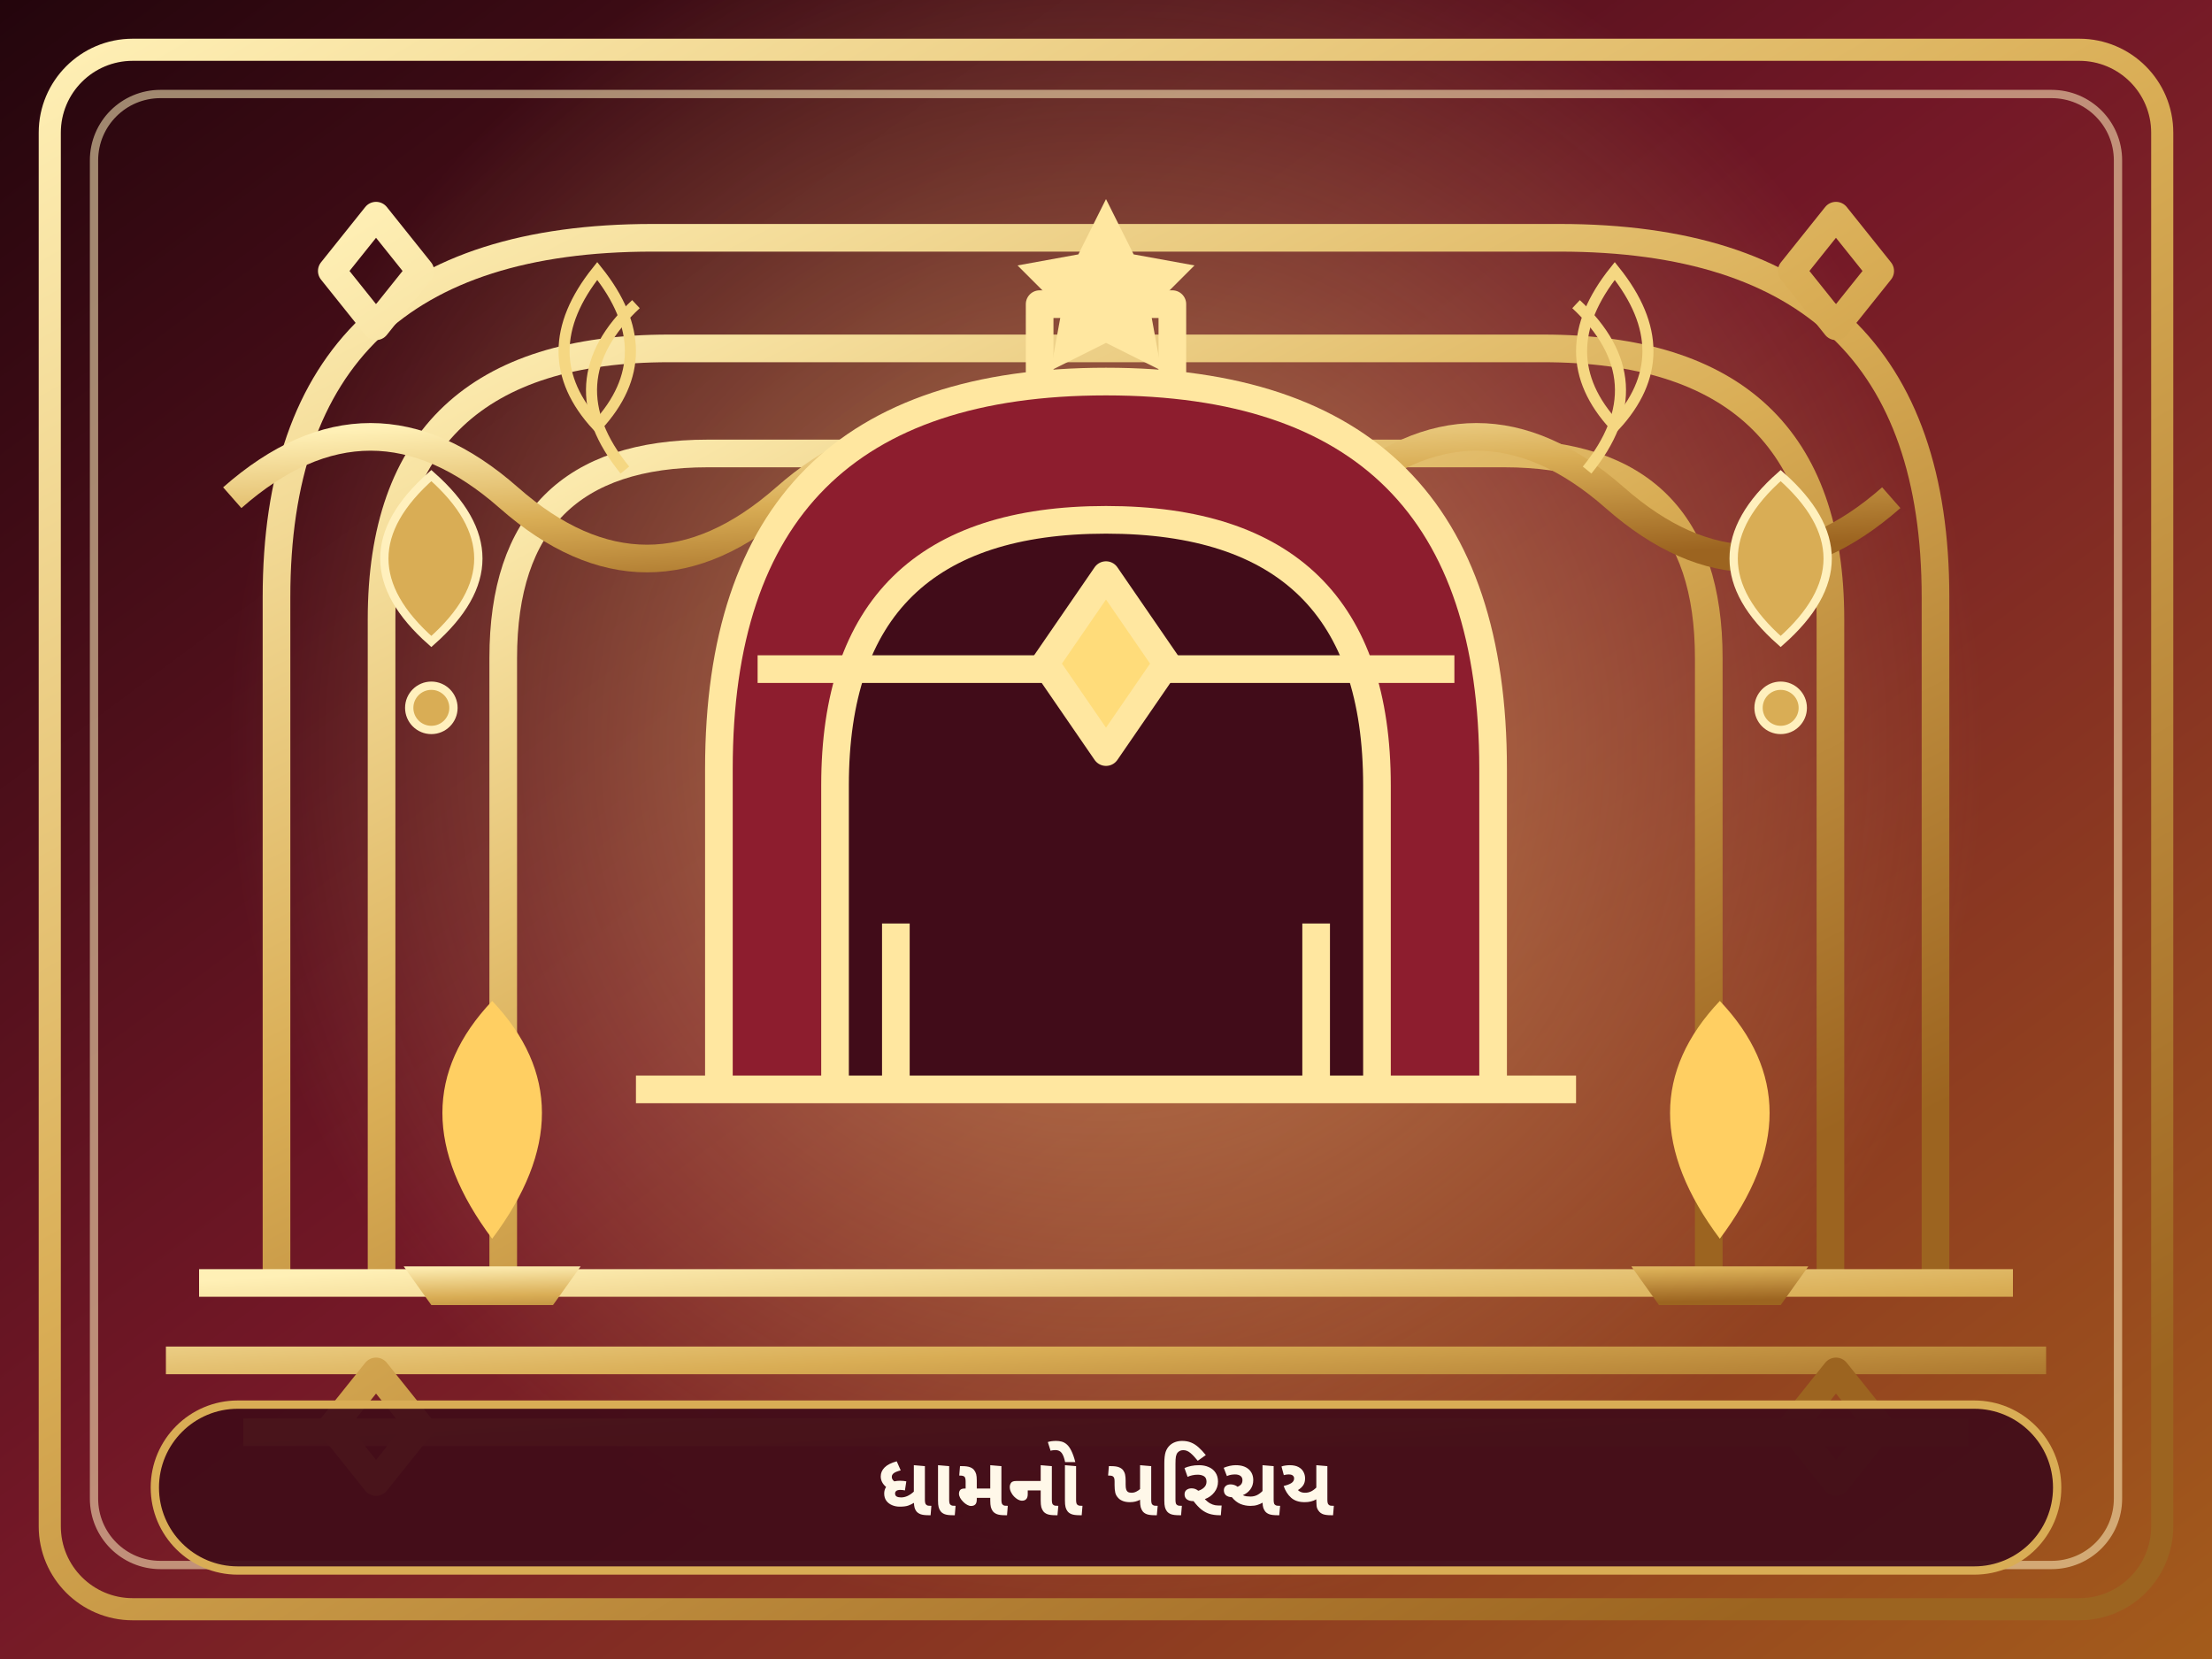
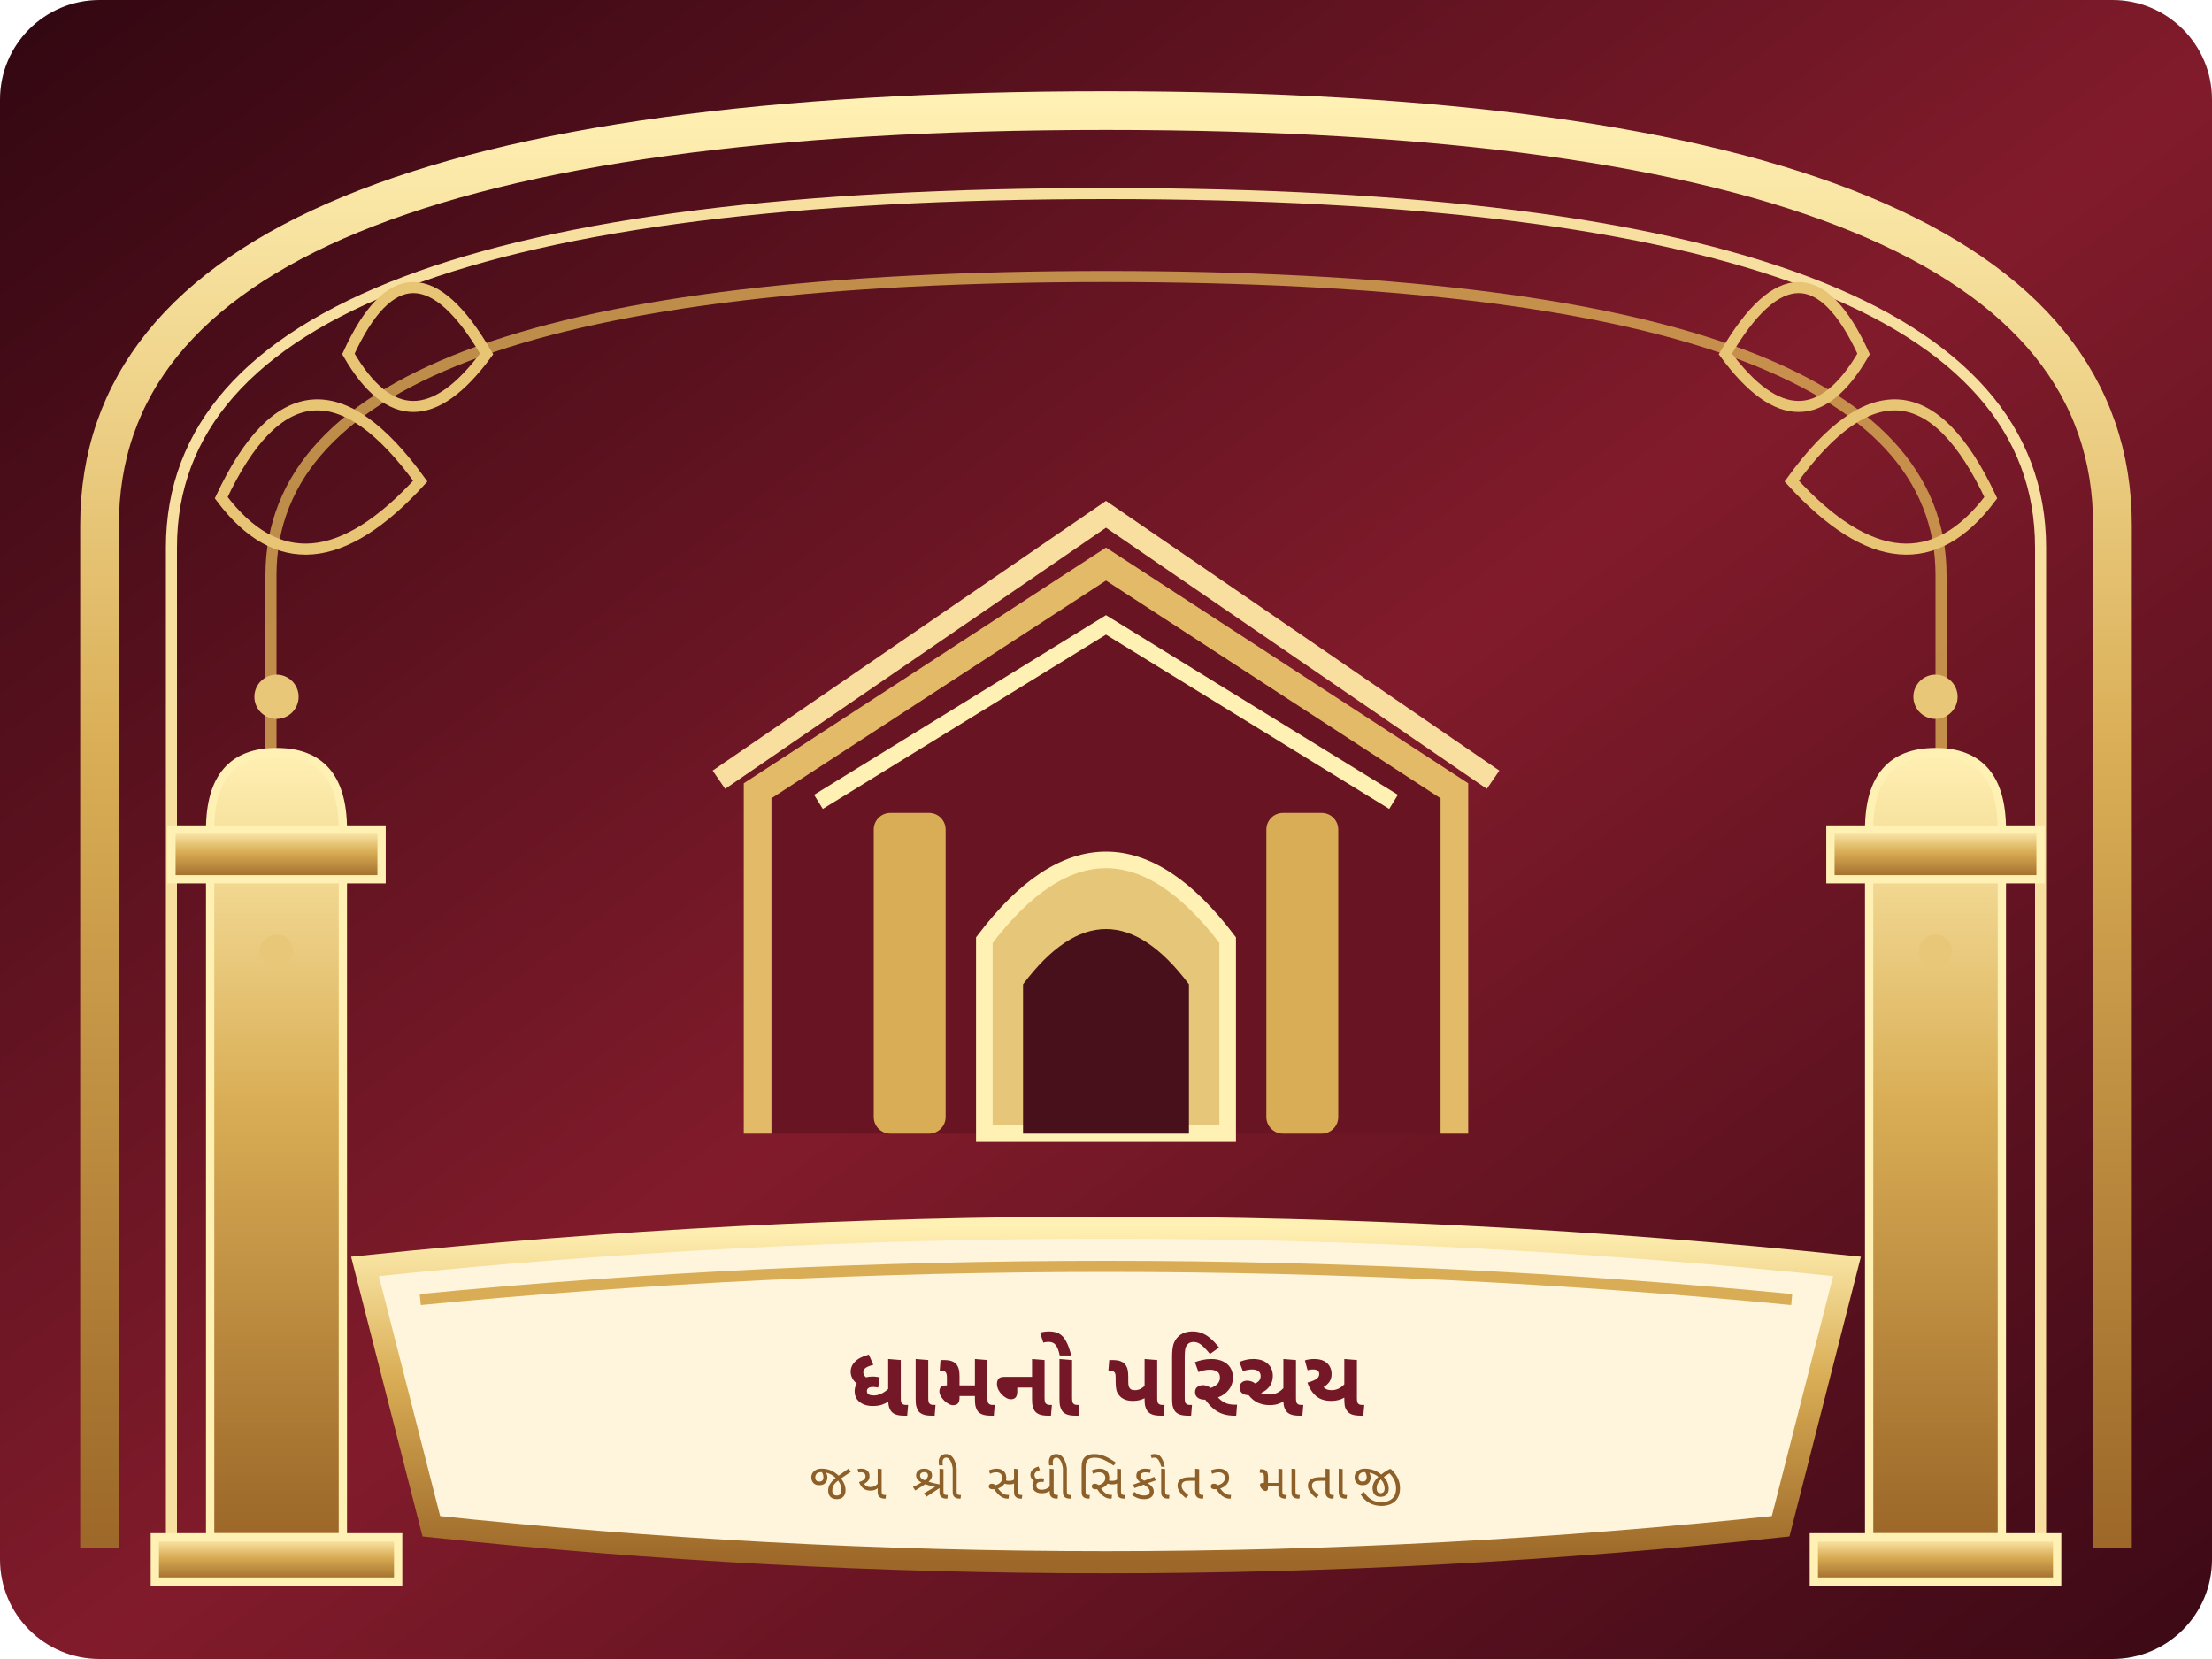
<svg xmlns="http://www.w3.org/2000/svg" viewBox="0 0 400 300" role="img" aria-label="ધામનો પરિચય">
  <defs>
    <linearGradient id="bg" x1="0" y1="0" x2="1" y2="1">
-       <stop stop-color="#23050c" />
-       <stop offset=".48" stop-color="#741827" />
-       <stop offset="1" stop-color="#a45c1b" />
+       <stop stop-color="#310711" />
+       <stop offset=".52" stop-color="#811b2b" />
+       <stop offset="1" stop-color="#3b0915" />
    </linearGradient>
-     <linearGradient id="gold" x1="0" y1="0" x2="0.8" y2="1">
-       <stop stop-color="#fff0b6" />
-       <stop offset=".5" stop-color="#d9ad55" />
-       <stop offset="1" stop-color="#9c6420" />
+     <linearGradient id="gold" x1="0" y1="0" x2="0" y2="1">
+       <stop stop-color="#fff0b3" />
+       <stop offset=".45" stop-color="#d9ad55" />
+       <stop offset="1" stop-color="#9c6728" />
    </linearGradient>
-     <radialGradient id="glow">
-       <stop stop-color="#ffdc7a" stop-opacity=".55" />
-       <stop offset="1" stop-color="#ffdc7a" stop-opacity="0" />
-     </radialGradient>
  </defs>
-   <rect width="400" height="300" fill="url(#bg)" />
-   <circle cx="200" cy="135" r="160" fill="url(#glow)" />
-   <rect x="9" y="9" width="382" height="282" rx="15" fill="none" stroke="url(#gold)" stroke-width="4" />
-   <rect x="17" y="17" width="366" height="266" rx="12" fill="none" stroke="#fff0bd" stroke-opacity=".55" stroke-width="1.5" />
-   <g fill="none" stroke="url(#gold)" stroke-width="5" stroke-linejoin="round">
-     <path d="M50 231V108Q50 43 118 43H282Q350 43 350 108V231" />
-     <path d="M69 231V112Q69 63 121 63H279Q331 63 331 112V231" />
-     <path d="M91 231V119Q91 82 128 82H272Q309 82 309 119V231" />
-     <path d="M36 232h328M30 246h340M44 259h312" />
-     <path d="M42 90q25-22 50 0t50 0 50 0 50 0 50 0 50 0" />
-     <path d="M68 39l8 10-8 10-8-10zM332 39l8 10-8 10-8-10zM68 248l8 10-8 10-8-10zM332 248l8 10-8 10-8-10z" />
+   <rect width="400" height="300" rx="18" fill="url(#bg)" />
+   <path d="M18 280 V95 Q18 20 200 20 Q382 20 382 95 V280" fill="none" stroke="url(#gold)" stroke-width="7" />
+   <path d="M31 280 V99 Q31 35 200 35 Q369 35 369 99 V280" fill="none" stroke="#f7dfa0" stroke-width="2" />
+   <path d="M49 280 V104 Q49 50 200 50 Q351 50 351 104 V280" fill="none" stroke="#d9ad55" stroke-width="2" opacity=".8" />
+   <g fill="none" stroke="#e7c575" stroke-width="2">
+     <path d="M40 90 Q55 58 76 87 Q55 110 40 90Z" />
+     <path d="M360 90 Q345 58 324 87 Q345 110 360 90Z" />
+     <path d="M63 64 Q74 40 88 64 Q74 83 63 64Z" />
+     <path d="M337 64 Q326 40 312 64 Q326 83 337 64Z" />
  </g>
-   <g fill="#d9ad55" stroke="#fff0bd" stroke-width="1.5">
-     <path d="M78 116q-17-15 0-30 17 15 0 30z" />
-     <path d="M322 116q-17-15 0-30 17 15 0 30z" />
-     <circle cx="78" cy="128" r="4" />
-     <circle cx="322" cy="128" r="4" />
+   <g fill="url(#gold)" stroke="#fff0b4" stroke-width="1.5">
+     <path d="M38 278 V150 Q38 136 50 136 Q62 136 62 150 V278Z" />
+     <path d="M338 278 V150 Q338 136 350 136 Q362 136 362 150 V278Z" />
+     <path d="M31 150 H69 V159 H31Z" />
+     <path d="M331 150 H369 V159 H331Z" />
+     <path d="M28 278 H72 V286 H28Z" />
+     <path d="M328 278 H372 V286 H328Z" />
  </g>
-   <g fill="none" stroke="#f5d782" stroke-width="2">
-     <path d="M108 49q-12 15 0 28 12-13 0-28zm184 0q-12 15 0 28 12-13 0-28z" />
-     <path d="M115 55q-15 14-2 30m172-30q15 14 2 30" />
-   </g>
-   <g stroke="#ffe7a0" stroke-width="5" stroke-linejoin="round">
-     <path d="M130 197v-58q0-70 70-70t70 70v58" fill="#8d1d2e" />
-     <path d="M151 197v-55q0-48 49-48t49 48v55" fill="#410c19" />
-     <path d="M115 197h170M137 121h126M188 68v-13h24v13" fill="none" />
-     <path d="M200 104l11 16-11 16-11-16z" fill="#ffdc7a" />
-     <path d="M162 197v-30m76 30v-30" fill="none" />
+   <g fill="#e9c779">
+     <circle cx="50" cy="126" r="4" />
+     <circle cx="350" cy="126" r="4" />
+     <circle cx="50" cy="172" r="3" />
+     <circle cx="350" cy="172" r="3" />
  </g>
  <g>
-     <path d="M89 224q-18-24 0-43 18 19 0 43zM311 224q-18-24 0-43 18 19 0 43z" fill="#ffcf62" />
-     <path d="M73 229h32l-5 7H78zM295 229h32l-5 7h-22z" fill="url(#gold)" />
-     <path d="M200 36l5 10 11 2-8 8 2 11-10-5-10 5 2-11-8-8 11-2z" fill="#ffe7a0" />
+     <path d="M137 205 V143 L200 102 L263 143 V205" fill="#681422" stroke="#e3bb68" stroke-width="5" />
+     <path d="M148 145 L200 113 L252 145" fill="none" stroke="#fff0b4" stroke-width="3" />
+     <rect x="158" y="147" width="13" height="58" rx="3" fill="#d9ad55" />
+     <rect x="229" y="147" width="13" height="58" rx="3" fill="#d9ad55" />
+     <path d="M178 205 V170 Q200 141 222 170 V205Z" fill="#e6c678" stroke="#fff0b4" stroke-width="3" />
+     <path d="M185 205 V178 Q200 158 215 178 V205Z" fill="#47101a" />
+     <path d="M130 141 L200 93 L270 141" fill="none" stroke="#f8dfa0" stroke-width="4" />
  </g>
-   <g aria-label="ધામનો પરિચય">
-     <rect x="28" y="254" width="344" height="30" rx="15" fill="#410c19" fill-opacity=".94" stroke="#d9ad55" stroke-width="1.5" />
-     <text x="200" y="274" text-anchor="middle" font-family="Noto Sans Gujarati, Shruti, sans-serif" font-size="15" font-weight="700" fill="#fff8e9">ધામનો પરિચય</text>
-   </g>
+   <path d="M66 229 Q200 215 334 229 L322 276 Q200 289 78 276Z" fill="#fff5dc" stroke="url(#gold)" stroke-width="4" />
+   <path d="M76 235 Q200 223 324 235" fill="none" stroke="#d9ad55" stroke-width="2" />
+   <text x="200" y="256" text-anchor="middle" font-family="Noto Sans Gujarati, Shruti, sans-serif" font-size="17" font-weight="700" fill="#741827">ધામનો પરિચય</text>
+   <text x="200" y="271" text-anchor="middle" font-family="Noto Sans Gujarati, Shruti, sans-serif" font-size="9" letter-spacing="1" fill="#8d602a">જય શ્રી સધીસિકોતર માતાજી</text>
</svg>
